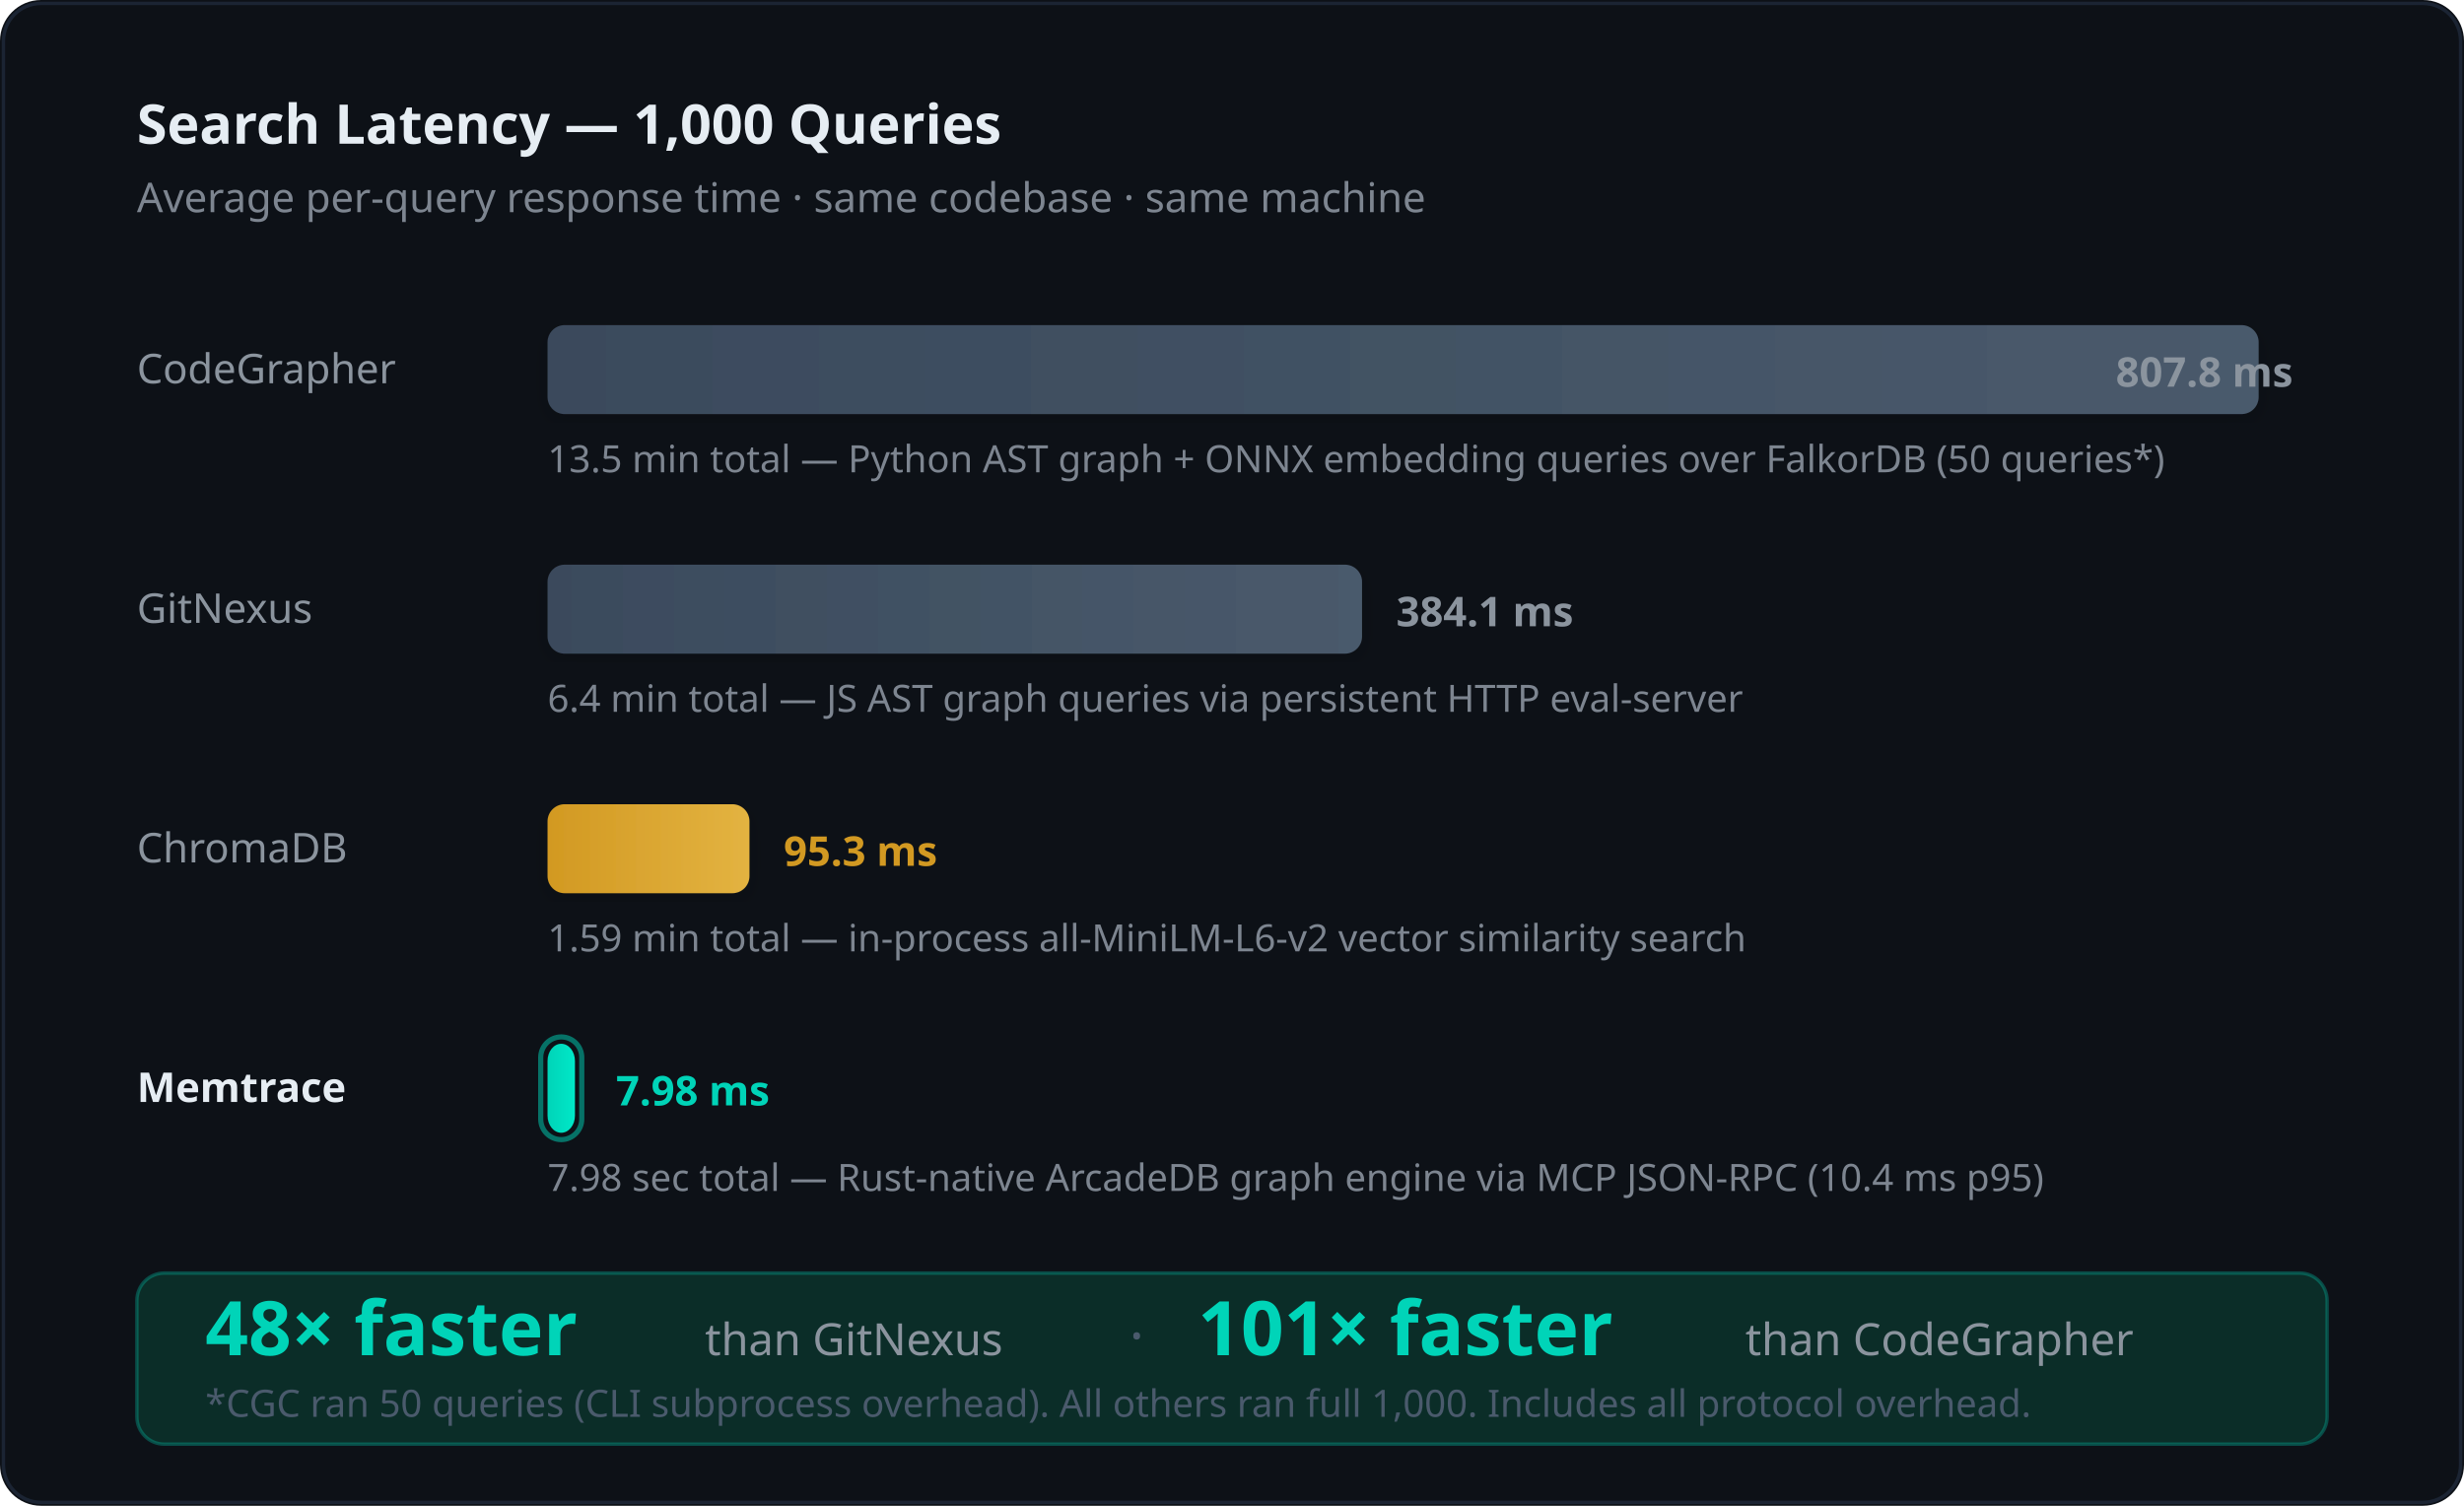
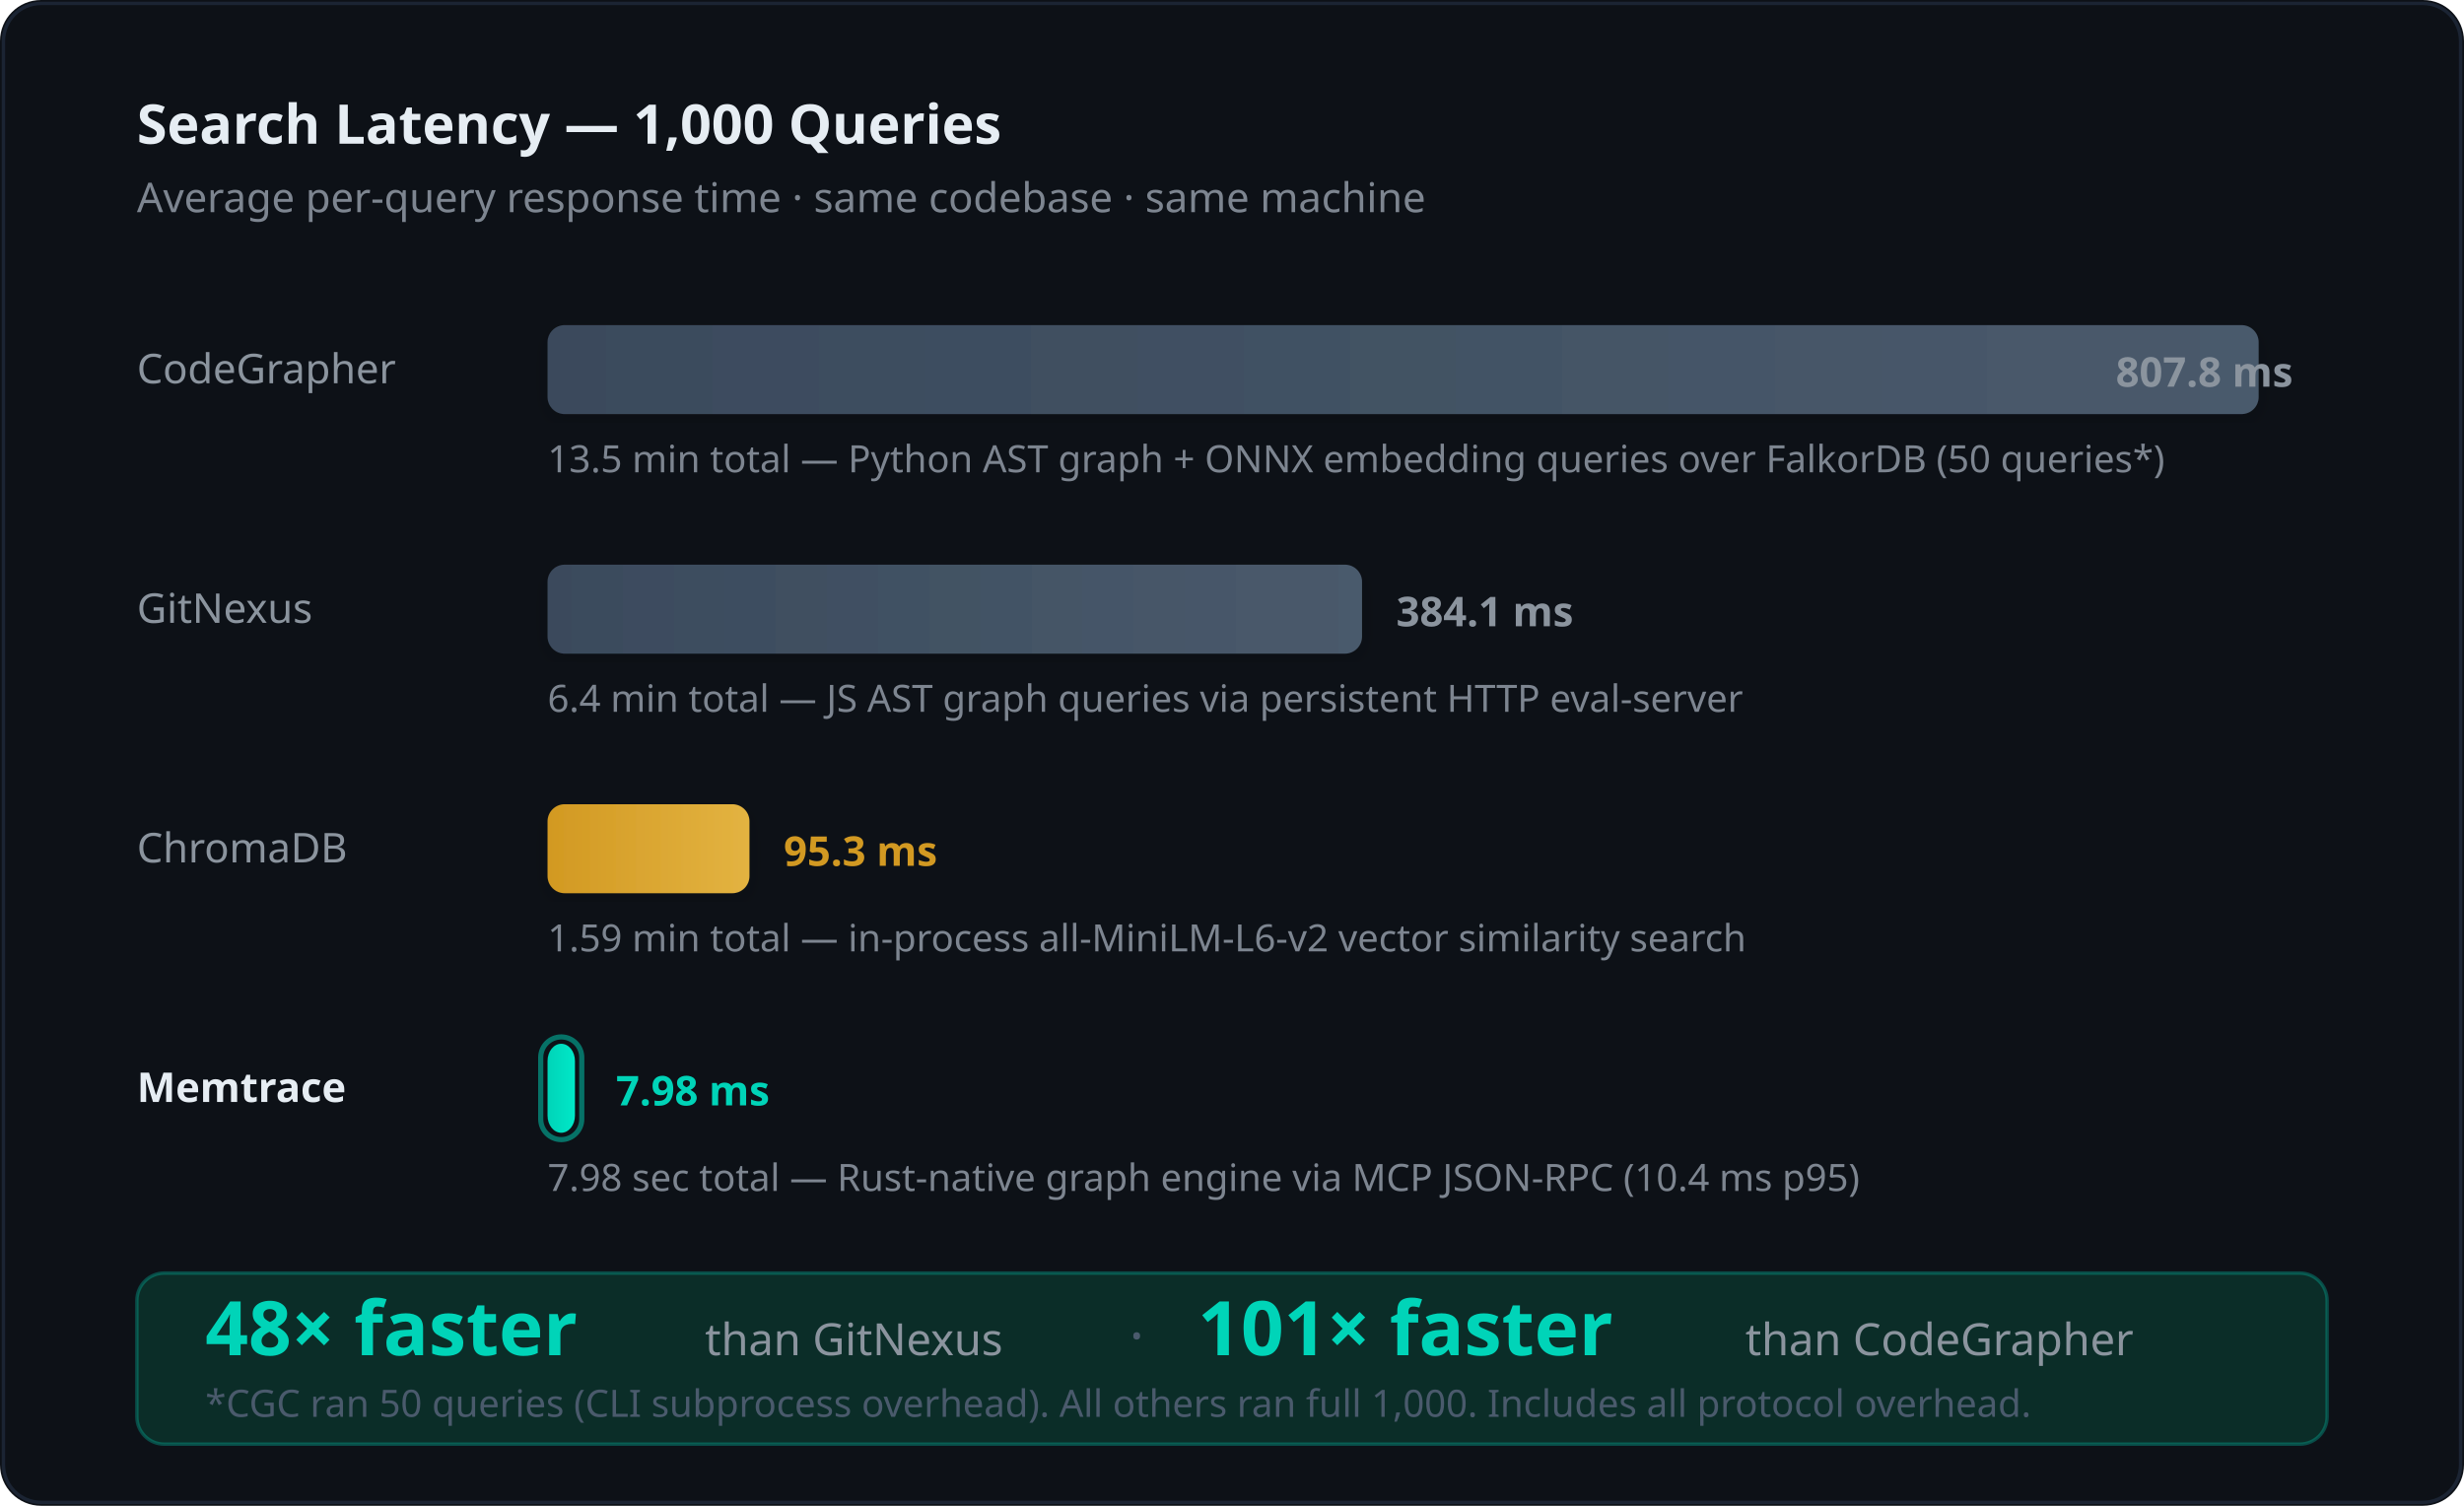
<svg xmlns="http://www.w3.org/2000/svg" viewBox="0 0 720 440" font-family="'Segoe UI', system-ui, -apple-system, sans-serif">
  <defs>
    <linearGradient id="tealGradL" x1="0%" y1="0%" x2="100%" y2="0%">
      <stop offset="0%" style="stop-color:#00D4B8;stop-opacity:1" />
      <stop offset="100%" style="stop-color:#00E8C8;stop-opacity:1" />
    </linearGradient>
    <linearGradient id="grayGradL" x1="0%" y1="0%" x2="100%" y2="0%">
      <stop offset="0%" style="stop-color:#3A4A5C;stop-opacity:1" />
      <stop offset="100%" style="stop-color:#4A5A6C;stop-opacity:1" />
    </linearGradient>
    <linearGradient id="amberGradL" x1="0%" y1="0%" x2="100%" y2="0%">
      <stop offset="0%" style="stop-color:#D29922;stop-opacity:1" />
      <stop offset="100%" style="stop-color:#E3B341;stop-opacity:1" />
    </linearGradient>
    <filter id="shadowL">
      <feDropShadow dx="0" dy="2" stdDeviation="3" flood-opacity="0.15" />
    </filter>
  </defs>
  <rect width="720" height="440" rx="12" fill="#0D1117" />
  <rect x="1" y="1" width="718" height="438" rx="11" fill="none" stroke="#1B2433" stroke-width="1" />
  <text x="40" y="42" fill="#E6EDF3" font-size="16" font-weight="600">Search Latency — 1,000 Queries</text>
  <text x="40" y="62" fill="#7D8590" font-size="12">Average per-query response time · same codebase · same machine</text>
  <text x="40" y="112" fill="#8B949E" font-size="12" font-weight="500">CodeGrapher</text>
  <rect x="160" y="95" width="500" height="26" rx="5" fill="url(#grayGradL)" filter="url(#shadowL)" />
  <text x="670" y="113" fill="#8B949E" font-size="12" font-weight="600" text-anchor="end">807.8 ms</text>
  <text x="160" y="138" fill="#7D8590" font-size="11">13.5 min total — Python AST graph + ONNX embedding queries over FalkorDB (50 queries*)</text>
  <text x="40" y="182" fill="#8B949E" font-size="12" font-weight="500">GitNexus</text>
  <rect x="160" y="165" width="238" height="26" rx="5" fill="url(#grayGradL)" filter="url(#shadowL)" />
  <text x="408" y="183" fill="#8B949E" font-size="12" font-weight="600">384.1 ms</text>
  <text x="160" y="208" fill="#7D8590" font-size="11">6.4 min total — JS AST graph queries via persistent HTTP eval-server</text>
  <text x="40" y="252" fill="#8B949E" font-size="12" font-weight="500">ChromaDB</text>
  <rect x="160" y="235" width="59" height="26" rx="5" fill="url(#amberGradL)" filter="url(#shadowL)" />
  <text x="229" y="253" fill="#D29922" font-size="12" font-weight="600">95.3 ms</text>
  <text x="160" y="278" fill="#7D8590" font-size="11">1.59 min total — in-process all-MiniLM-L6-v2 vector similarity search</text>
  <text x="40" y="322" fill="#E6EDF3" font-size="12" font-weight="600">Memtrace</text>
  <rect x="160" y="305" width="8" height="26" rx="5" fill="url(#tealGradL)" filter="url(#shadowL)" />
  <rect x="158" y="303" width="12" height="30" rx="6" fill="none" stroke="#00D4B8" stroke-width="1.5" opacity="0.5" />
  <text x="180" y="323" fill="#00D4B8" font-size="12" font-weight="700">7.98 ms</text>
-   <text x="160" y="348" fill="#7D8590" font-size="11">7.98 sec total — Rust-native ArcadeDB graph engine via MCP JSON-RPC (10.4 ms p95)</text>
+   <text x="160" y="348" fill="#7D8590" font-size="11">7.98 sec total — Rust-native graph engine via MCP JSON-RPC (10.4 ms p95)</text>
  <rect x="40" y="372" width="640" height="50" rx="8" fill="#0B2D28" stroke="#00D4B8" stroke-width="1" stroke-opacity="0.3" />
  <text x="60" y="396" fill="#00D4B8" font-size="22" font-weight="700">48× faster</text>
  <text x="206" y="396" fill="#8B949E" font-size="13">than GitNexus</text>
  <text x="330" y="396" fill="#4A5A6C" font-size="16">·</text>
  <text x="350" y="396" fill="#00D4B8" font-size="22" font-weight="700">101× faster</text>
  <text x="510" y="396" fill="#8B949E" font-size="13">than CodeGrapher</text>
  <text x="60" y="414" fill="#4A5A6C" font-size="11">*CGC ran 50 queries (CLI subprocess overhead). All others ran full 1,000. Includes all protocol overhead.</text>
</svg>
